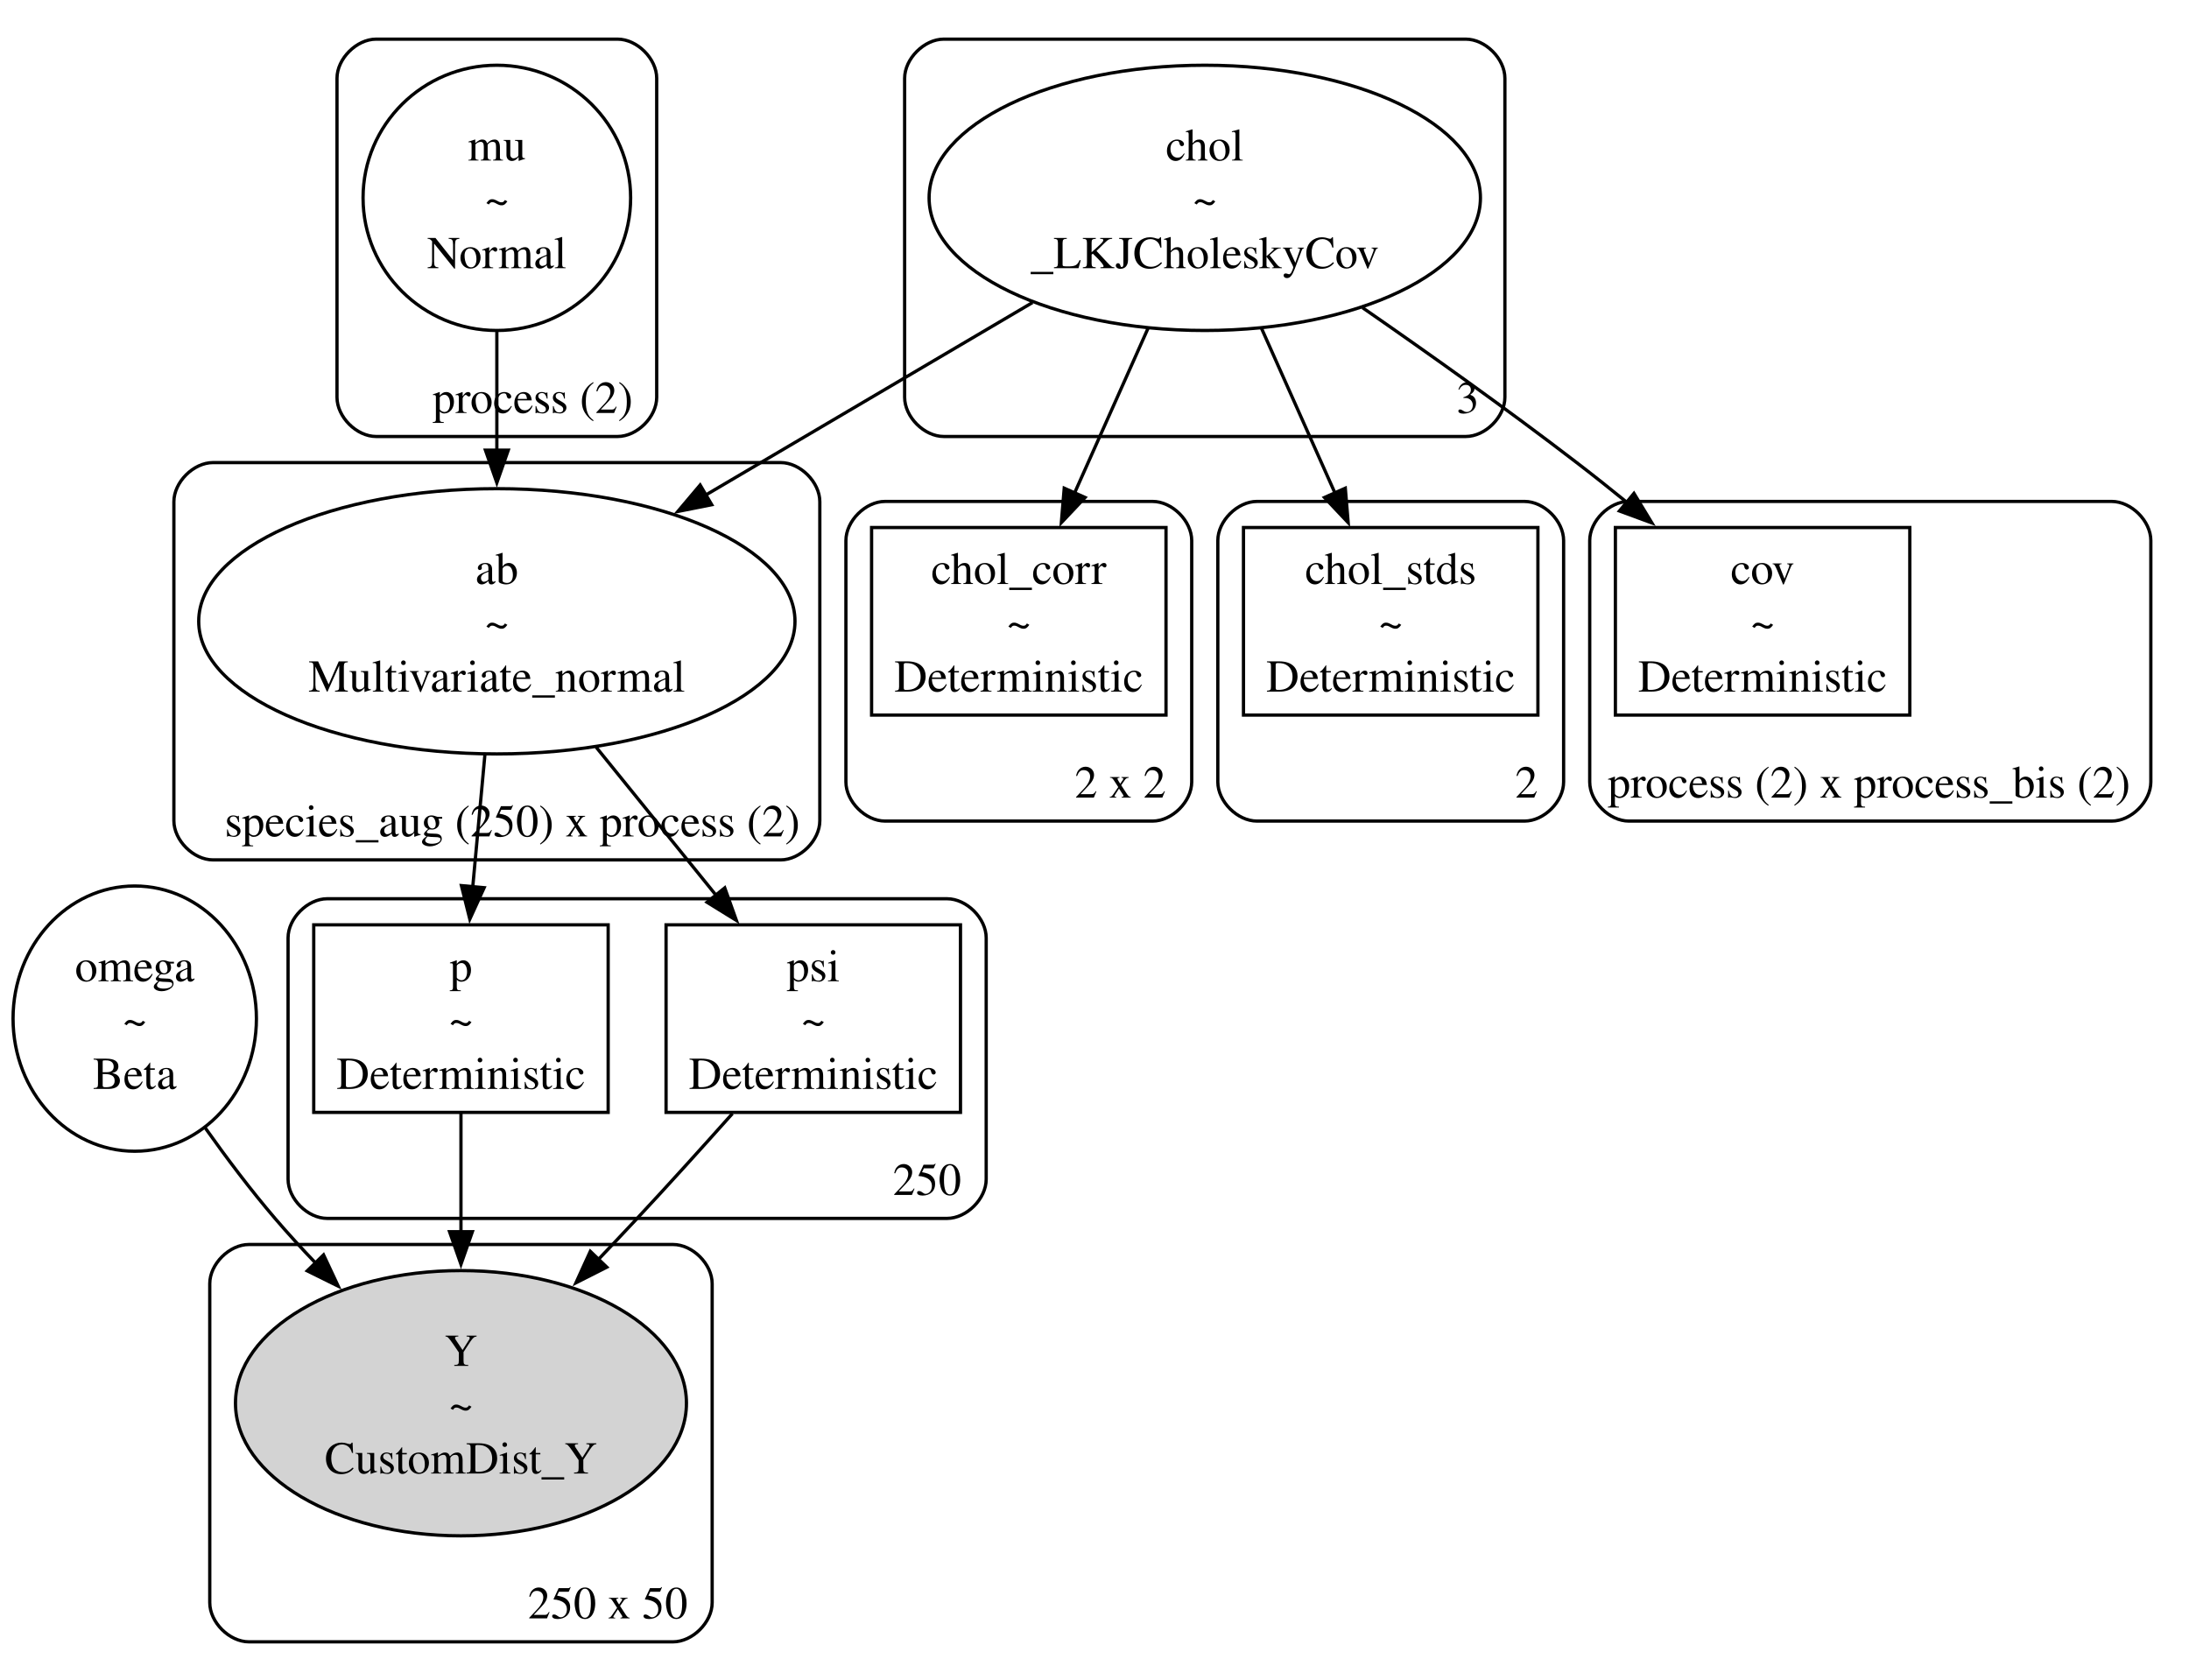
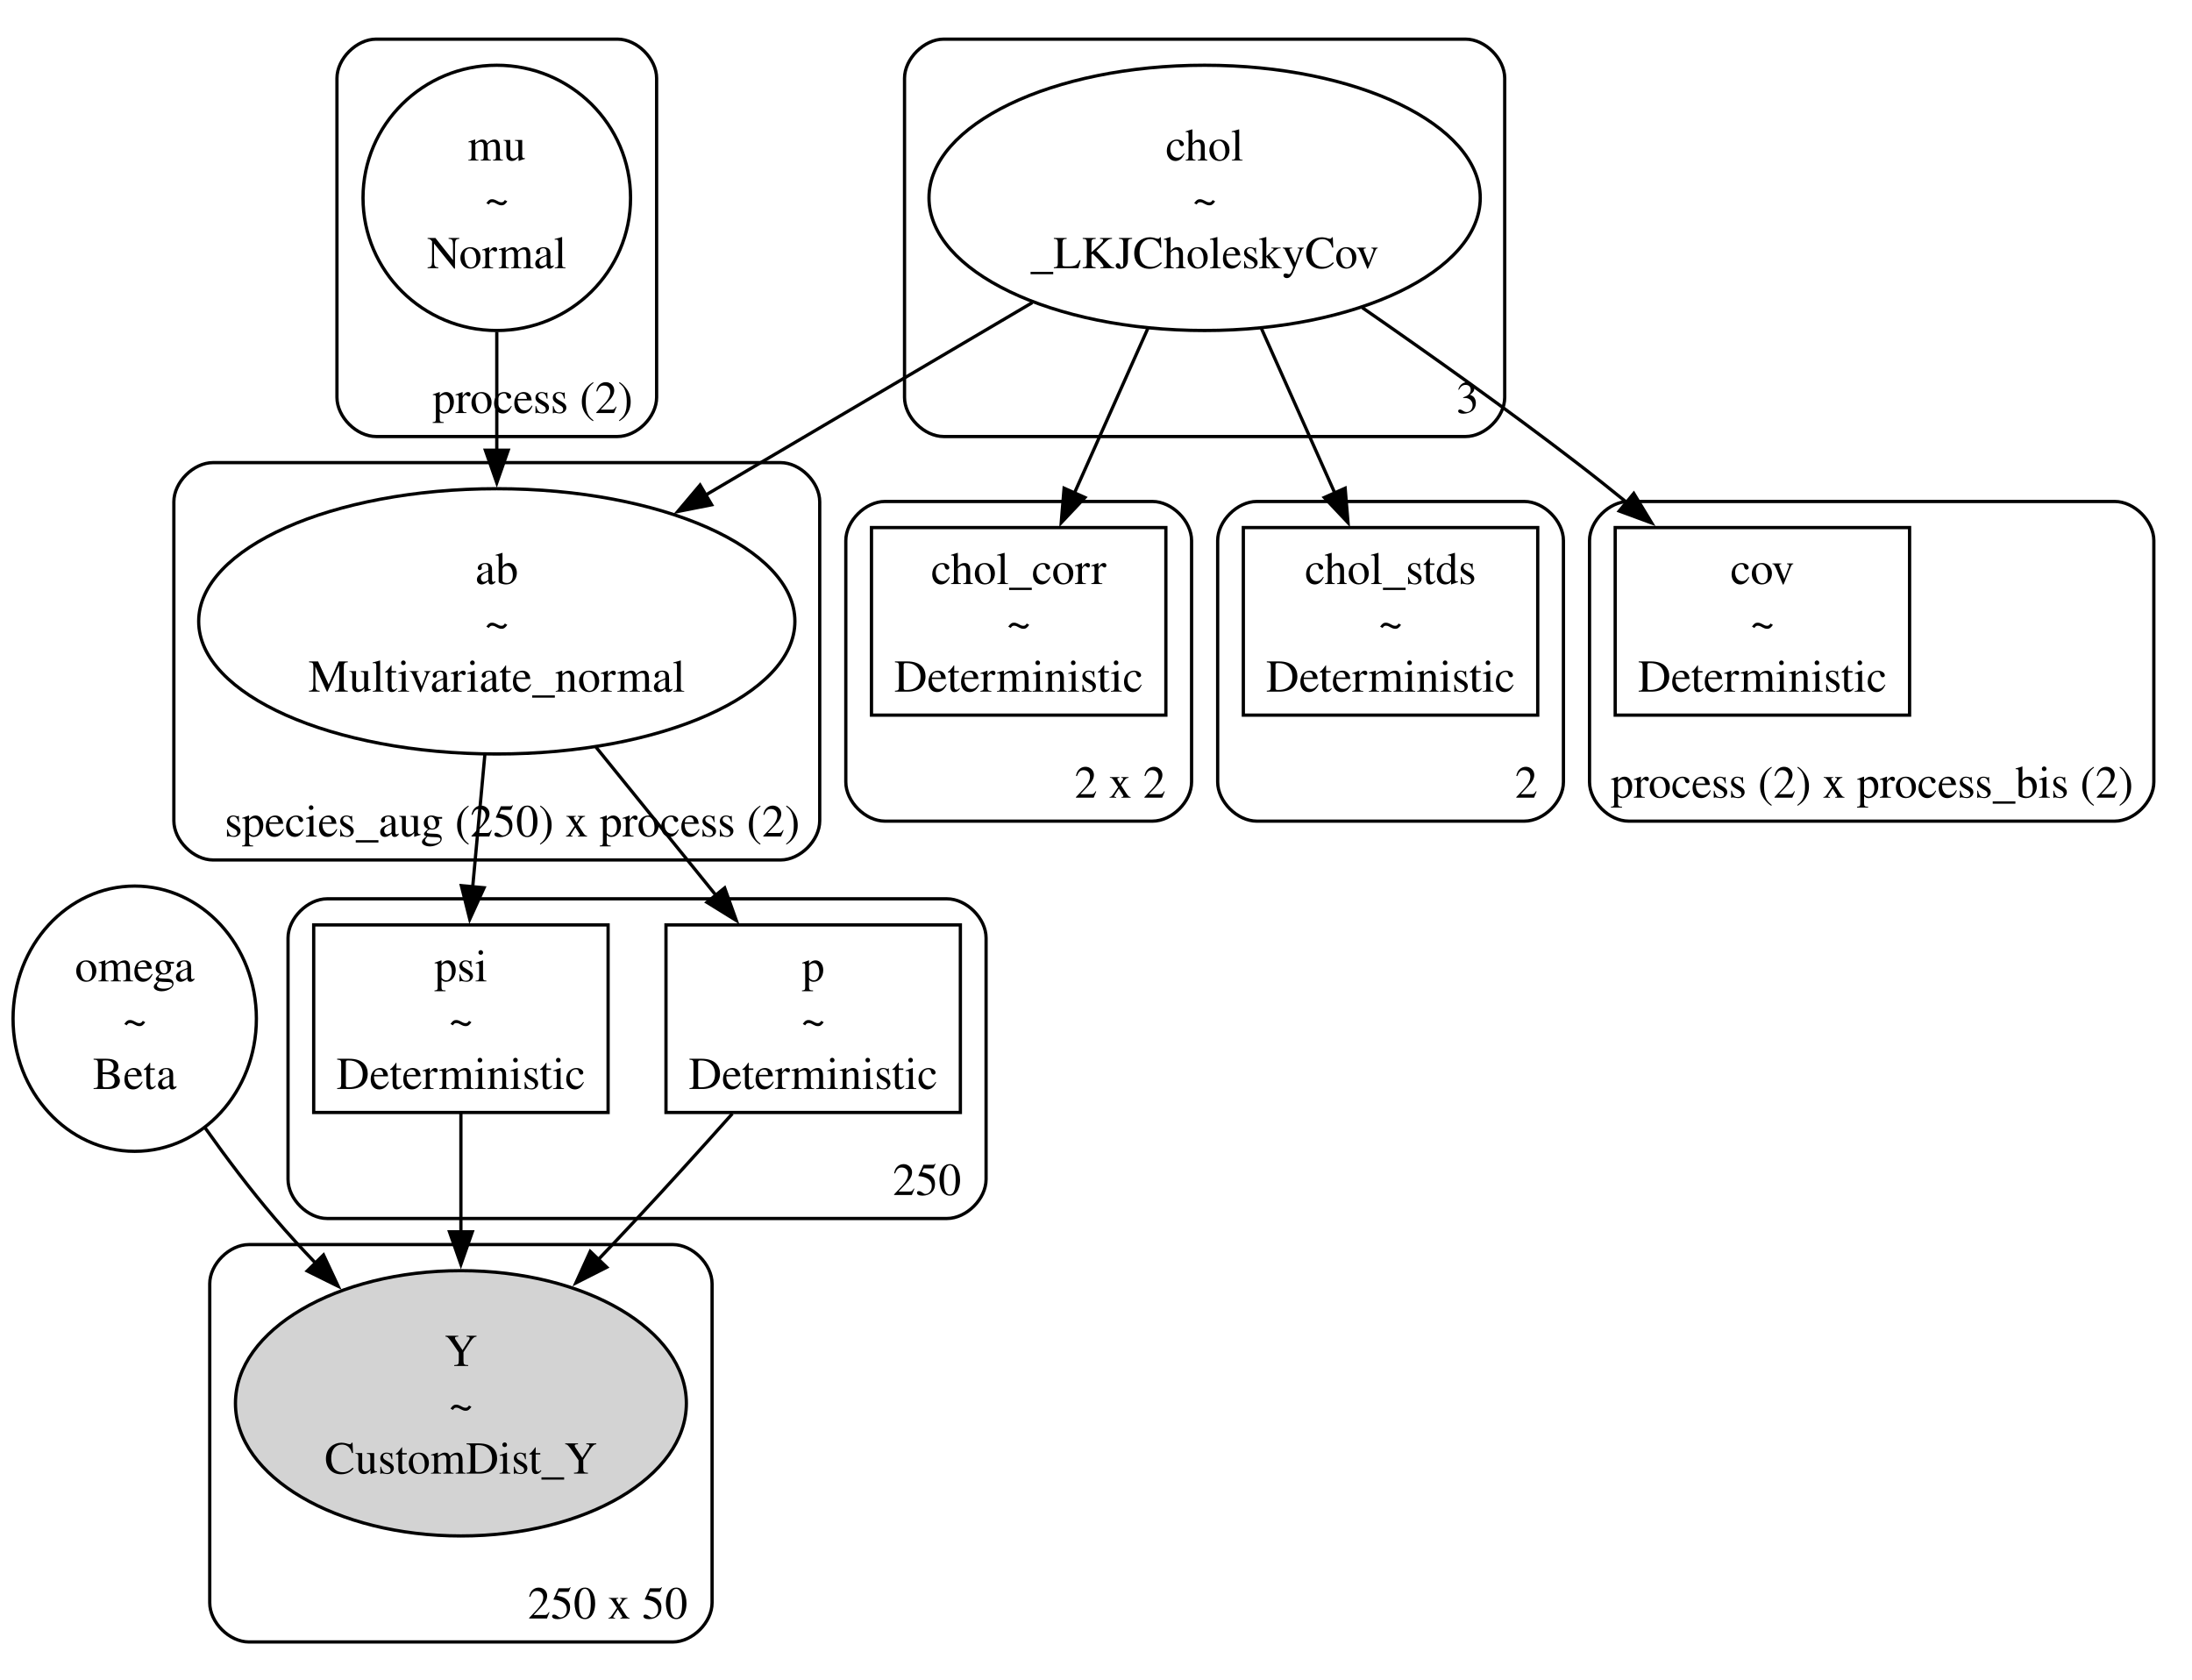
- <svg xmlns="http://www.w3.org/2000/svg" width="671pt" height="515pt" viewBox="0.00 0.00 671.00 515.00">
+ <svg xmlns="http://www.w3.org/2000/svg" width="672pt" height="515pt" viewBox="0.00 0.00 672.00 515.00">
  <g id="graph0" class="graph" transform="scale(1 1) rotate(0) translate(4 511.36)">
-     <polygon fill="white" stroke="none" points="-4,4 -4,-511.36 667.3,-511.36 667.3,4 -4,4" />
+     <polygon fill="white" stroke="none" points="-4,4 -4,-511.36 668.3,-511.36 668.3,4 -4,4" />
    <g id="clust1" class="cluster">
      <path fill="none" stroke="black" d="M111.3,-377.54C111.3,-377.54 185.3,-377.54 185.3,-377.54 191.3,-377.54 197.3,-383.54 197.3,-389.54 197.3,-389.54 197.3,-487.36 197.3,-487.36 197.3,-493.36 191.3,-499.36 185.3,-499.36 185.3,-499.36 111.3,-499.36 111.3,-499.36 105.3,-499.36 99.3,-493.36 99.3,-487.36 99.3,-487.36 99.3,-389.54 99.3,-389.54 99.3,-383.54 105.3,-377.54 111.3,-377.54" />
      <text xml:space="preserve" text-anchor="middle" x="159.3" y="-384.74" font-family="Times,serif" font-size="14.00">process (2)</text>
    </g>
    <g id="clust2" class="cluster">
      <path fill="none" stroke="black" d="M285.3,-377.54C285.3,-377.54 445.3,-377.54 445.3,-377.54 451.3,-377.54 457.3,-383.54 457.3,-389.54 457.3,-389.54 457.3,-487.36 457.3,-487.36 457.3,-493.36 451.3,-499.36 445.3,-499.36 445.3,-499.36 285.3,-499.36 285.3,-499.36 279.3,-499.36 273.3,-493.36 273.3,-487.36 273.3,-487.36 273.3,-389.54 273.3,-389.54 273.3,-383.54 279.3,-377.54 285.3,-377.54" />
      <text xml:space="preserve" text-anchor="middle" x="445.92" y="-384.74" font-family="Times,serif" font-size="14.00">3</text>
    </g>
    <g id="clust3" class="cluster">
      <path fill="none" stroke="black" d="M267.3,-259.63C267.3,-259.63 349.3,-259.63 349.3,-259.63 355.3,-259.63 361.3,-265.63 361.3,-271.63 361.3,-271.63 361.3,-345.63 361.3,-345.63 361.3,-351.63 355.3,-357.63 349.3,-357.63 349.3,-357.63 267.3,-357.63 267.3,-357.63 261.3,-357.63 255.3,-351.63 255.3,-345.63 255.3,-345.63 255.3,-271.63 255.3,-271.63 255.3,-265.63 261.3,-259.63 267.3,-259.63" />
      <text xml:space="preserve" text-anchor="middle" x="339.42" y="-266.83" font-family="Times,serif" font-size="14.00">2 x 2</text>
    </g>
    <g id="clust4" class="cluster">
      <path fill="none" stroke="black" d="M381.3,-259.63C381.3,-259.63 463.3,-259.63 463.3,-259.63 469.3,-259.63 475.3,-265.63 475.3,-271.63 475.3,-271.63 475.3,-345.63 475.3,-345.63 475.3,-351.63 469.3,-357.63 463.3,-357.63 463.3,-357.63 381.3,-357.63 381.3,-357.63 375.3,-357.63 369.3,-351.63 369.3,-345.63 369.3,-345.63 369.3,-271.63 369.3,-271.63 369.3,-265.63 375.3,-259.63 381.3,-259.63" />
      <text xml:space="preserve" text-anchor="middle" x="463.92" y="-266.83" font-family="Times,serif" font-size="14.00">2</text>
    </g>
    <g id="clust5" class="cluster">
-       <path fill="none" stroke="black" d="M495.3,-259.63C495.3,-259.63 643.3,-259.63 643.3,-259.63 649.3,-259.63 655.3,-265.63 655.3,-271.63 655.3,-271.63 655.3,-345.63 655.3,-345.63 655.3,-351.63 649.3,-357.63 643.3,-357.63 643.3,-357.63 495.3,-357.63 495.3,-357.63 489.3,-357.63 483.3,-351.63 483.3,-345.63 483.3,-345.63 483.3,-271.63 483.3,-271.63 483.3,-265.63 489.3,-259.63 495.3,-259.63" />
-       <text xml:space="preserve" text-anchor="middle" x="568.92" y="-266.83" font-family="Times,serif" font-size="14.00">process (2) x process_bis (2)</text>
+       <path fill="none" stroke="black" d="M495.3,-259.63C495.3,-259.63 644.3,-259.63 644.3,-259.63 650.3,-259.63 656.3,-265.63 656.3,-271.63 656.3,-271.63 656.3,-345.63 656.3,-345.63 656.3,-351.63 650.3,-357.63 644.3,-357.63 644.3,-357.63 495.3,-357.63 495.3,-357.63 489.3,-357.63 483.3,-351.63 483.3,-345.63 483.3,-345.63 483.3,-271.63 483.3,-271.63 483.3,-265.63 489.3,-259.63 495.3,-259.63" />
+       <text xml:space="preserve" text-anchor="middle" x="569.92" y="-266.83" font-family="Times,serif" font-size="14.00">process (2) x process_bis (2)</text>
    </g>
    <g id="clust6" class="cluster">
      <path fill="none" stroke="black" d="M61.3,-247.73C61.3,-247.73 235.3,-247.73 235.3,-247.73 241.3,-247.73 247.3,-253.73 247.3,-259.73 247.3,-259.73 247.3,-357.54 247.3,-357.54 247.3,-363.54 241.3,-369.54 235.3,-369.54 235.3,-369.54 61.3,-369.54 61.3,-369.54 55.3,-369.54 49.3,-363.54 49.3,-357.54 49.3,-357.54 49.3,-259.73 49.3,-259.73 49.3,-253.73 55.3,-247.73 61.3,-247.73" />
      <text xml:space="preserve" text-anchor="middle" x="153.05" y="-254.93" font-family="Times,serif" font-size="14.00">species_aug (250) x process (2)</text>
    </g>
    <g id="clust7" class="cluster">
      <path fill="none" stroke="black" d="M96.3,-137.82C96.3,-137.82 286.3,-137.82 286.3,-137.82 292.3,-137.82 298.3,-143.82 298.3,-149.82 298.3,-149.82 298.3,-223.82 298.3,-223.82 298.3,-229.82 292.3,-235.82 286.3,-235.82 286.3,-235.82 96.3,-235.82 96.3,-235.82 90.3,-235.82 84.3,-229.82 84.3,-223.82 84.3,-223.82 84.3,-149.82 84.3,-149.82 84.3,-143.82 90.3,-137.82 96.3,-137.82" />
      <text xml:space="preserve" text-anchor="middle" x="280.17" y="-145.02" font-family="Times,serif" font-size="14.00">250</text>
    </g>
    <g id="clust8" class="cluster">
      <path fill="none" stroke="black" d="M72.3,-8C72.3,-8 202.3,-8 202.3,-8 208.3,-8 214.3,-14 214.3,-20 214.3,-20 214.3,-117.82 214.3,-117.82 214.3,-123.82 208.3,-129.82 202.3,-129.82 202.3,-129.82 72.3,-129.82 72.3,-129.82 66.3,-129.82 60.3,-123.82 60.3,-117.82 60.3,-117.82 60.3,-20 60.3,-20 60.3,-14 66.3,-8 72.3,-8" />
      <text xml:space="preserve" text-anchor="middle" x="182.3" y="-15.2" font-family="Times,serif" font-size="14.00">250 x 50</text>
    </g>
    <g id="node1" class="node">
      <ellipse fill="none" stroke="black" cx="37.3" cy="-199.07" rx="37.3" ry="40.66" />
      <text xml:space="preserve" text-anchor="middle" x="37.3" y="-210.52" font-family="Times,serif" font-size="14.00">omega</text>
      <text xml:space="preserve" text-anchor="middle" x="37.3" y="-194.02" font-family="Times,serif" font-size="14.00">~</text>
      <text xml:space="preserve" text-anchor="middle" x="37.3" y="-177.52" font-family="Times,serif" font-size="14.00">Beta</text>
    </g>
    <g id="node10" class="node">
      <ellipse fill="lightgrey" stroke="black" cx="137.3" cy="-81.16" rx="69.12" ry="40.66" />
      <text xml:space="preserve" text-anchor="middle" x="137.3" y="-92.61" font-family="Times,serif" font-size="14.00">Y</text>
      <text xml:space="preserve" text-anchor="middle" x="137.3" y="-76.11" font-family="Times,serif" font-size="14.00">~</text>
      <text xml:space="preserve" text-anchor="middle" x="137.3" y="-59.61" font-family="Times,serif" font-size="14.00">CustomDist_Y</text>
    </g>
-     <g id="edge9" class="edge">
+     <g id="edge8" class="edge">
      <path fill="none" stroke="black" d="M58.82,-165.69C65.39,-156.43 72.86,-146.5 80.3,-137.82 84.24,-133.22 88.49,-128.57 92.85,-124.02" />
      <polygon fill="black" stroke="black" points="95.18,-126.64 99.67,-117.05 90.18,-121.74 95.18,-126.64" />
    </g>
    <g id="node2" class="node">
      <ellipse fill="none" stroke="black" cx="148.3" cy="-450.7" rx="41.01" ry="40.66" />
      <text xml:space="preserve" text-anchor="middle" x="148.3" y="-462.15" font-family="Times,serif" font-size="14.00">mu</text>
      <text xml:space="preserve" text-anchor="middle" x="148.3" y="-445.65" font-family="Times,serif" font-size="14.00">~</text>
      <text xml:space="preserve" text-anchor="middle" x="148.3" y="-429.15" font-family="Times,serif" font-size="14.00">Normal</text>
    </g>
    <g id="node7" class="node">
      <ellipse fill="none" stroke="black" cx="148.3" cy="-320.88" rx="91.39" ry="40.66" />
      <text xml:space="preserve" text-anchor="middle" x="148.3" y="-332.33" font-family="Times,serif" font-size="14.00">ab</text>
      <text xml:space="preserve" text-anchor="middle" x="148.3" y="-315.83" font-family="Times,serif" font-size="14.00">~</text>
      <text xml:space="preserve" text-anchor="middle" x="148.3" y="-299.33" font-family="Times,serif" font-size="14.00">Multivariate_normal</text>
    </g>
    <g id="edge4" class="edge">
      <path fill="none" stroke="black" d="M148.3,-409.61C148.3,-398.07 148.3,-385.32 148.3,-373.2" />
      <polygon fill="black" stroke="black" points="151.8,-373.35 148.3,-363.35 144.8,-373.35 151.8,-373.35" />
    </g>
    <g id="node3" class="node">
      <ellipse fill="none" stroke="black" cx="365.3" cy="-450.7" rx="84.5" ry="40.66" />
      <text xml:space="preserve" text-anchor="middle" x="365.3" y="-462.15" font-family="Times,serif" font-size="14.00">chol</text>
      <text xml:space="preserve" text-anchor="middle" x="365.3" y="-445.65" font-family="Times,serif" font-size="14.00">~</text>
      <text xml:space="preserve" text-anchor="middle" x="365.3" y="-429.15" font-family="Times,serif" font-size="14.00">_LKJCholeskyCov</text>
    </g>
    <g id="node4" class="node">
      <polygon fill="none" stroke="black" points="353.42,-349.63 263.17,-349.63 263.17,-292.13 353.42,-292.13 353.42,-349.63" />
      <text xml:space="preserve" text-anchor="middle" x="308.3" y="-332.33" font-family="Times,serif" font-size="14.00">chol_corr</text>
      <text xml:space="preserve" text-anchor="middle" x="308.3" y="-315.83" font-family="Times,serif" font-size="14.00">~</text>
      <text xml:space="preserve" text-anchor="middle" x="308.3" y="-299.33" font-family="Times,serif" font-size="14.00">Deterministic</text>
    </g>
    <g id="edge1" class="edge">
      <path fill="none" stroke="black" d="M347.89,-410.66C340.69,-394.52 332.38,-375.87 325.23,-359.85" />
      <polygon fill="black" stroke="black" points="328.61,-358.84 321.34,-351.13 322.22,-361.69 328.61,-358.84" />
    </g>
    <g id="node5" class="node">
      <polygon fill="none" stroke="black" points="467.42,-349.63 377.17,-349.63 377.17,-292.13 467.42,-292.13 467.42,-349.63" />
      <text xml:space="preserve" text-anchor="middle" x="422.3" y="-332.33" font-family="Times,serif" font-size="14.00">chol_stds</text>
      <text xml:space="preserve" text-anchor="middle" x="422.3" y="-315.83" font-family="Times,serif" font-size="14.00">~</text>
      <text xml:space="preserve" text-anchor="middle" x="422.3" y="-299.33" font-family="Times,serif" font-size="14.00">Deterministic</text>
    </g>
    <g id="edge2" class="edge">
      <path fill="none" stroke="black" d="M382.71,-410.66C389.91,-394.52 398.22,-375.87 405.37,-359.85" />
      <polygon fill="black" stroke="black" points="408.38,-361.69 409.26,-351.13 401.99,-358.84 408.38,-361.69" />
    </g>
    <g id="node6" class="node">
      <polygon fill="none" stroke="black" points="581.42,-349.63 491.17,-349.63 491.17,-292.13 581.42,-292.13 581.42,-349.63" />
      <text xml:space="preserve" text-anchor="middle" x="536.3" y="-332.33" font-family="Times,serif" font-size="14.00">cov</text>
      <text xml:space="preserve" text-anchor="middle" x="536.3" y="-315.83" font-family="Times,serif" font-size="14.00">~</text>
      <text xml:space="preserve" text-anchor="middle" x="536.3" y="-299.33" font-family="Times,serif" font-size="14.00">Deterministic</text>
    </g>
    <g id="edge3" class="edge">
      <path fill="none" stroke="black" d="M413.64,-417.04C434.17,-402.83 458.19,-385.75 479.3,-369.54 484.41,-365.62 489.7,-361.41 494.9,-357.18" />
      <polygon fill="black" stroke="black" points="496.86,-360.1 502.36,-351.04 492.41,-354.7 496.86,-360.1" />
    </g>
    <g id="edge5" class="edge">
      <path fill="none" stroke="black" d="M312.49,-418.6C282.25,-400.78 244.09,-378.31 212.17,-359.5" />
      <polygon fill="black" stroke="black" points="214.17,-356.62 203.78,-354.56 210.62,-362.66 214.17,-356.62" />
    </g>
    <g id="node8" class="node">
      <polygon fill="none" stroke="black" points="182.42,-227.82 92.17,-227.82 92.17,-170.32 182.42,-170.32 182.42,-227.82" />
-       <text xml:space="preserve" text-anchor="middle" x="137.3" y="-210.52" font-family="Times,serif" font-size="14.00">p</text>
+       <text xml:space="preserve" text-anchor="middle" x="137.3" y="-210.52" font-family="Times,serif" font-size="14.00">psi</text>
      <text xml:space="preserve" text-anchor="middle" x="137.3" y="-194.02" font-family="Times,serif" font-size="14.00">~</text>
      <text xml:space="preserve" text-anchor="middle" x="137.3" y="-177.52" font-family="Times,serif" font-size="14.00">Deterministic</text>
    </g>
-     <g id="edge6" class="edge">
+     <g id="edge7" class="edge">
      <path fill="none" stroke="black" d="M144.64,-279.99C143.44,-266.96 142.11,-252.5 140.92,-239.5" />
      <polygon fill="black" stroke="black" points="144.41,-239.21 140.01,-229.57 137.44,-239.85 144.41,-239.21" />
    </g>
    <g id="node9" class="node">
      <polygon fill="none" stroke="black" points="290.42,-227.82 200.17,-227.82 200.17,-170.32 290.42,-170.32 290.42,-227.82" />
-       <text xml:space="preserve" text-anchor="middle" x="245.3" y="-210.52" font-family="Times,serif" font-size="14.00">psi</text>
+       <text xml:space="preserve" text-anchor="middle" x="245.3" y="-210.52" font-family="Times,serif" font-size="14.00">p</text>
      <text xml:space="preserve" text-anchor="middle" x="245.3" y="-194.02" font-family="Times,serif" font-size="14.00">~</text>
      <text xml:space="preserve" text-anchor="middle" x="245.3" y="-177.52" font-family="Times,serif" font-size="14.00">Deterministic</text>
    </g>
-     <g id="edge7" class="edge">
+     <g id="edge6" class="edge">
      <path fill="none" stroke="black" d="M178.73,-282.3C190.5,-267.75 203.94,-251.15 215.65,-236.7" />
      <polygon fill="black" stroke="black" points="218.16,-239.16 221.73,-229.18 212.72,-234.75 218.16,-239.16" />
    </g>
-     <g id="edge8" class="edge">
+     <g id="edge9" class="edge">
      <path fill="none" stroke="black" d="M137.3,-170.01C137.3,-159.03 137.3,-146.08 137.3,-133.55" />
      <polygon fill="black" stroke="black" points="140.8,-133.74 137.3,-123.74 133.8,-133.74 140.8,-133.74" />
    </g>
    <g id="edge10" class="edge">
      <path fill="none" stroke="black" d="M220.52,-169.96C211.42,-159.76 200.98,-148.19 191.3,-137.82 187.44,-133.68 183.39,-129.4 179.32,-125.13" />
      <polygon fill="black" stroke="black" points="182,-122.87 172.55,-118.08 176.95,-127.72 182,-122.87" />
    </g>
  </g>
</svg>
